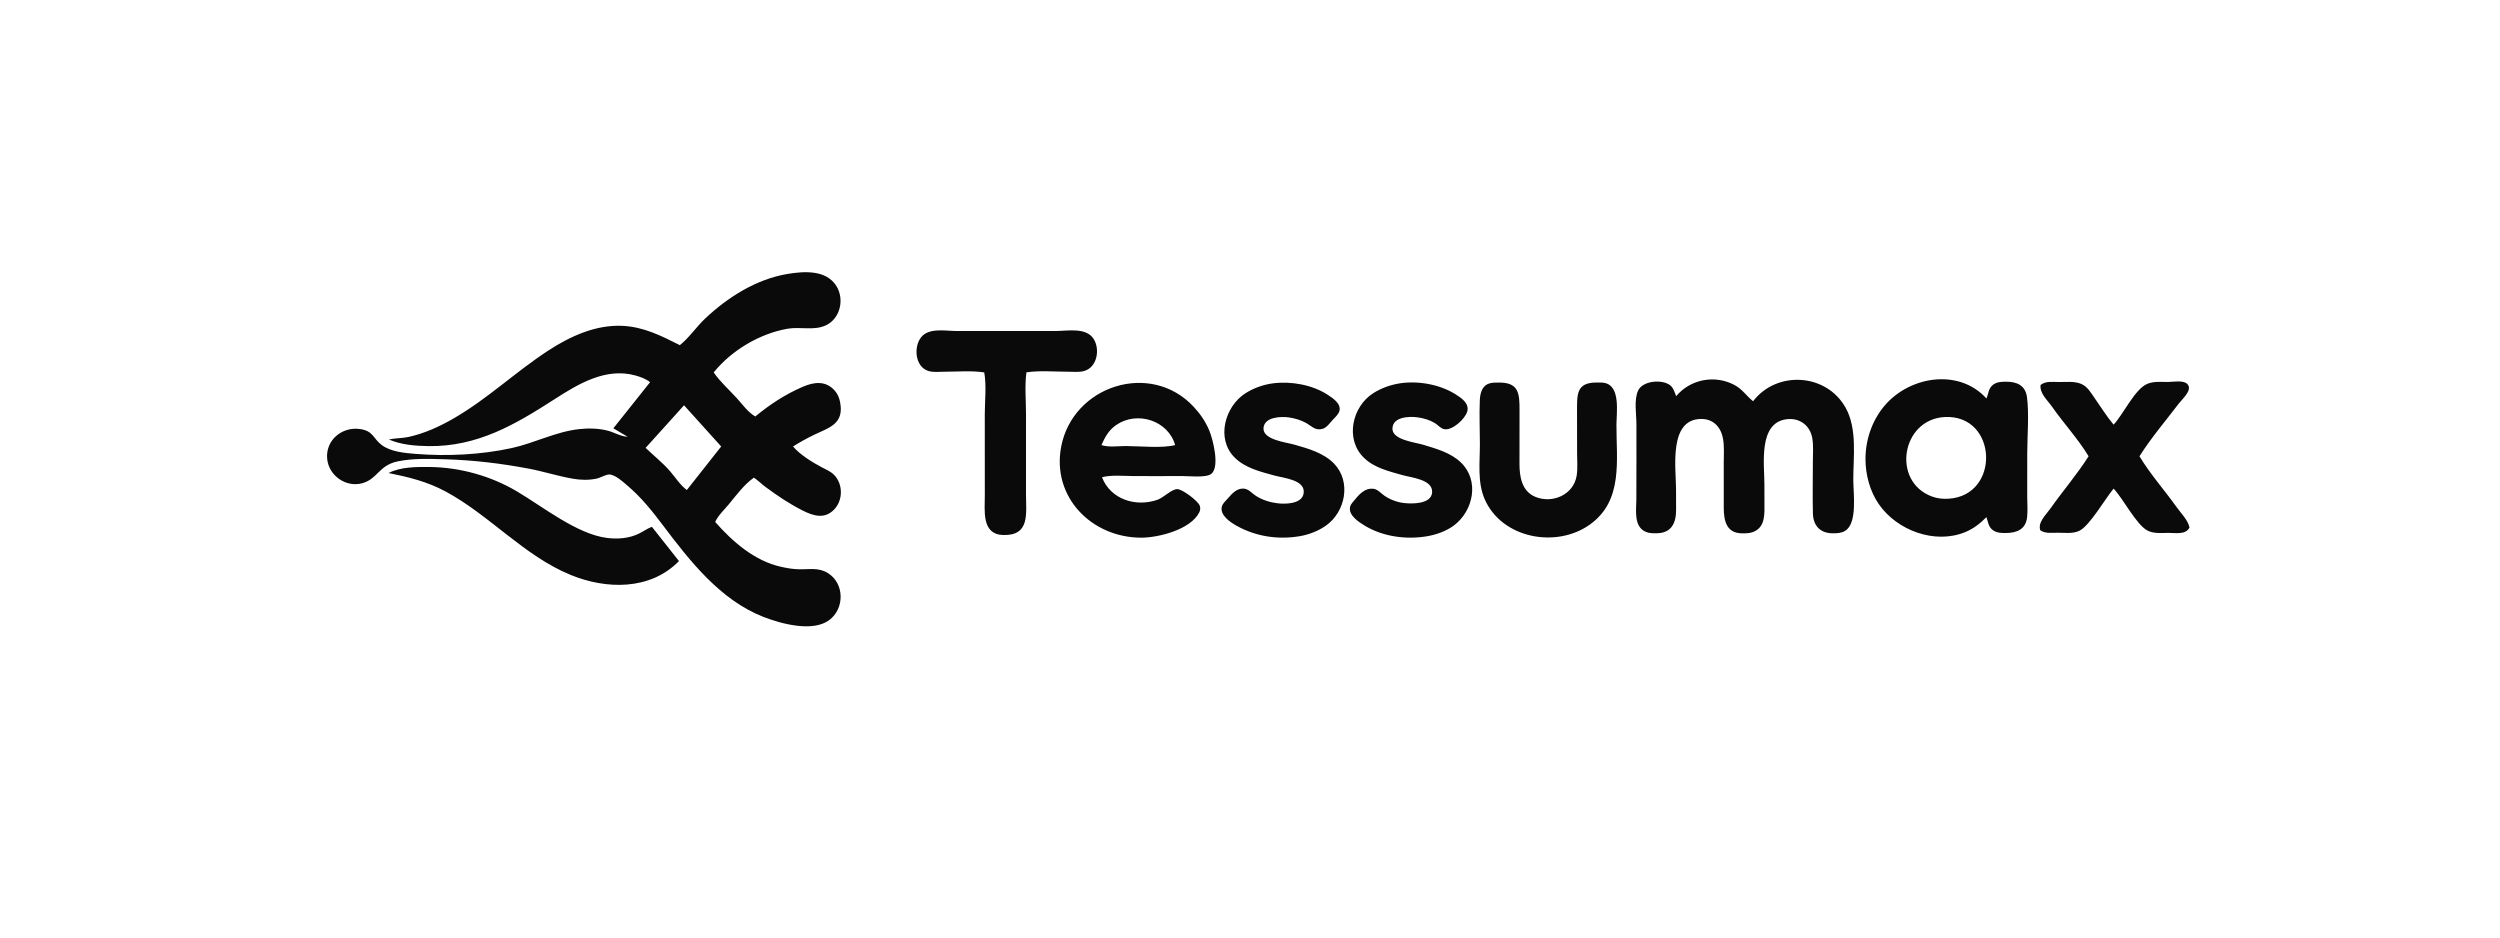
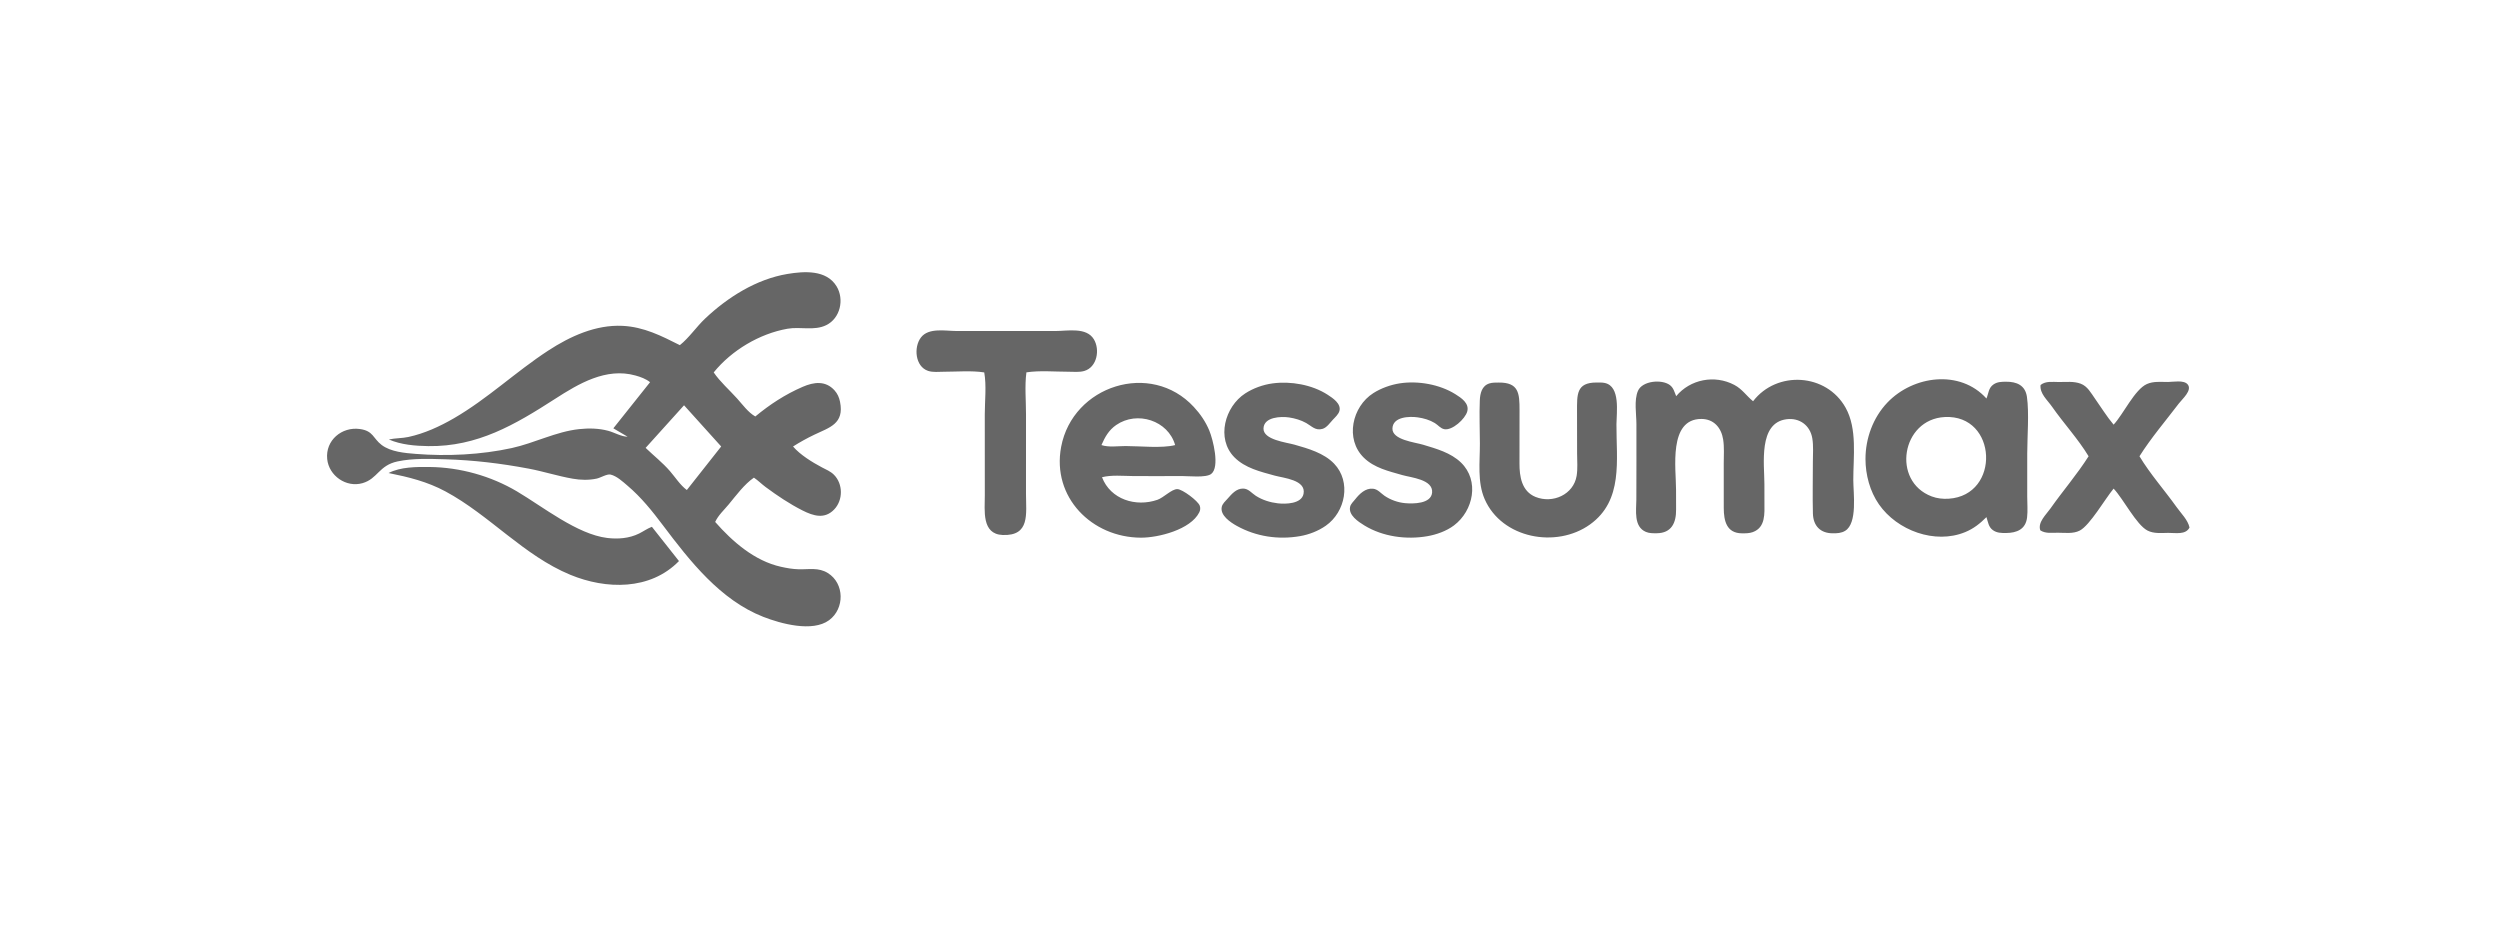
<svg xmlns="http://www.w3.org/2000/svg" viewBox="0 0 1789 671">
-   <path d="M510.73 266.5C523.54 250.67 543.57 238.76 563.56 235.24C572.78 233.62 582.61 236.89 591.23 232.69C601.33 227.77 604.33 214.19 598.63 204.85C591.36 192.95 575.48 194.05 563.5 196.04C541.29 199.73 520.68 212.73 504.53 228.02C498.3 233.92 493.13 241.71 486.5 246.99C473.22 240.31 460.76 233.93 445.5 233.18C426.35 232.24 407.99 240.66 392.33 250.87C369.12 265.99 348.85 285.41 324.79 299.33C314.67 305.19 303.76 310.19 292.29 312.69C287.65 313.7 282.82 313.45 278.26 314.5C286.97 318.26 297.13 319.11 306.5 319.24C341.67 319.74 368.52 303.9 397.04 285.54C414.07 274.56 433.72 262.84 454.7 268.7C458.45 269.74 462.18 271.08 465.19 273.5C456.43 284.5 447.67 295.5 438.91 306.5C442.31 308.5 445.71 310.5 449.11 312.5C444.63 312.49 439.77 309.52 435.3 308.3C428.57 306.48 421.41 306.33 414.5 307.07C397.95 308.83 382.46 317.07 366.25 320.62C344.26 325.45 319.91 326.6 297.5 324.81C289.67 324.19 279.62 323.36 273.1 318.41C266.89 313.7 267.24 308.33 257.5 307C244.66 305.23 232.78 315.03 234.14 328.5C235.36 340.52 247.78 349.07 259.35 345.76C270.37 342.62 271.06 333.01 284.54 330.18C295.57 327.87 307.3 328.34 318.5 328.66C338.86 329.25 358.32 331.59 378.32 335.35C388.91 337.35 399.2 340.7 409.82 342.55C415.56 343.55 421.27 343.7 426.99 342.49C429.68 341.93 434.38 339.01 436.91 339.6C441.35 340.64 445.64 344.66 449 347.51C458.82 355.82 466.77 365.77 474.48 376.01C493.69 401.52 515.54 429.41 546.17 441.4C558.73 446.31 581.39 452.57 593.29 443.82C604.52 435.56 604.4 417.5 592.4 410.06C585.72 405.91 578.89 407.57 571.5 407.37C567.21 407.26 562.99 406.52 558.81 405.58C539.95 401.38 524.21 387.64 511.78 373.5C513.98 368.7 518.11 365.01 521.46 360.96C526.82 354.49 532.57 346.59 539.5 341.8C542.5 343.83 545.02 346.4 547.93 348.56C556.35 354.78 564.9 360.53 574.25 365.27C582.06 369.22 590.15 371.74 597.01 364.5C603.37 357.77 603.33 346.32 596.78 339.74C594.29 337.24 591.13 336.03 588.09 334.41C581.18 330.74 572.56 325.43 567.5 319.51C572.4 316.4 577.39 313.64 582.63 311.12C593.49 305.9 604.33 303.37 601.12 287.5C600.5 284.41 599.3 281.67 597.16 279.31C590.72 272.23 582.39 273.34 574.36 276.83C561.88 282.24 550.97 289.37 540.5 298.03C535.39 295.15 531.36 289.47 527.42 285.11C521.94 279.03 515.31 273.24 510.73 266.5ZM734.5 266.46C744.16 264.99 754.7 266.02 764.5 266.01C768.23 266.01 772.32 266.51 775.93 265.45C785.07 262.78 787.29 250.21 782.74 242.75C777.42 234.02 764.08 236.84 755.5 236.87C731.83 236.94 708.17 236.9 684.5 236.87C676.58 236.86 664.51 234.28 659.01 241.52C653.72 248.47 654.85 262.3 664.13 265.4C667.66 266.58 671.82 266.02 675.5 266.02C684.91 266.01 695.06 265.08 704.33 266.5C706.01 276.06 704.72 286.78 704.71 296.5C704.69 315.83 704.71 335.17 704.73 354.5C704.75 365.18 702.32 382.24 717.5 382.84C737.19 383.62 734.23 367.76 734.2 353.5C734.17 334.5 734.17 315.5 734.21 296.5C734.23 286.66 733.2 276.21 734.5 266.46ZM1199.47 283.5C1198.26 280.62 1197.6 277.52 1194.94 275.54C1189.2 271.26 1175.31 272.44 1172.15 279.65C1169.21 286.38 1171.02 296.28 1171.02 303.5C1171.01 321.5 1171.08 339.5 1170.97 357.5C1170.92 365.25 1168.95 376.89 1177.81 380.63C1180.31 381.68 1182.84 381.6 1185.5 381.59C1196.15 381.53 1199.54 374.13 1199.41 364.5C1199.36 359.83 1199.38 355.17 1199.38 350.5C1199.4 335.33 1193.76 299.79 1217.5 299.8C1226.41 299.8 1231.78 306.11 1233.09 314.5C1233.96 320.07 1233.51 325.88 1233.51 331.5C1233.5 342.17 1233.47 352.84 1233.52 363.5C1233.56 372.71 1235.48 381.53 1246.5 381.65C1249.13 381.67 1251.8 381.68 1254.3 380.78C1263.51 377.44 1262.67 367.51 1262.63 359.5C1262.61 355.17 1262.61 350.83 1262.61 346.5C1262.61 332.23 1258.09 302.56 1278.5 300C1287.72 298.84 1295.26 304.33 1296.86 313.54C1297.82 319.04 1297.28 324.94 1297.29 330.5C1297.31 342.82 1296.99 355.19 1297.32 367.5C1297.56 376.31 1302.67 381.6 1311.5 381.63C1314.66 381.64 1317.58 381.55 1320.37 379.87C1329.34 374.46 1326.24 352.99 1326.22 343.5C1326.19 326.86 1329.17 306.9 1320.72 291.76C1306.95 267.06 1271.47 264.99 1254.5 287.13C1249.8 283.35 1246.79 278.45 1241.08 275.44C1227 268.01 1209.53 271.4 1199.47 283.5ZM1421.5 285.17C1402.65 264.24 1369.1 268.7 1350.6 288.09C1340.35 298.83 1334.92 313.73 1334.94 328.5C1334.95 339.73 1338.1 351.62 1344.58 360.92C1357.63 379.66 1384.67 389.67 1406.29 380.78C1412.32 378.3 1416.94 374.63 1421.5 370.05C1422.65 373.44 1422.92 377.1 1426.12 379.38C1428.97 381.41 1432.14 381.45 1435.5 381.42C1443.21 381.37 1449.58 378.8 1450.58 370.28C1451.15 365.46 1450.67 360.35 1450.68 355.5C1450.72 345.17 1450.67 334.83 1450.69 324.5C1450.71 312.55 1452.11 295.36 1450.48 284.01C1449.28 275.65 1443.1 273.1 1435.5 273.16C1432.34 273.18 1429.34 273.22 1426.62 275.05C1422.89 277.57 1423.08 281.5 1421.5 285.17ZM1512.5 303.88C1507.66 298.18 1503.55 291.42 1499.2 285.3C1496.33 281.25 1493.85 276.41 1488.93 274.56C1484.09 272.74 1478.57 273.38 1473.5 273.38C1468.94 273.37 1463.94 272.5 1460.22 275.5C1459.55 281.66 1465.07 286.2 1468.46 291.06C1476.81 303.03 1487.03 314 1494.6 326.5C1486.39 339.45 1476.18 351.27 1467.35 363.81C1464.17 368.32 1458.07 373.74 1460.03 379.5C1463.73 381.94 1468.2 381.22 1472.5 381.22C1477.65 381.22 1483.5 382.13 1488.23 379.7C1495.53 375.95 1506.49 356.84 1512.5 349.64C1519.47 357 1528.8 375.6 1536.78 379.68C1541.3 381.99 1546.58 381.38 1551.5 381.33C1556.75 381.27 1564.09 382.91 1566.82 377.5C1565.64 372.01 1560.79 367.41 1557.58 362.89C1548.95 350.77 1538.65 339.23 1531.01 326.5C1539.31 313.34 1549.78 301.1 1559.2 288.71C1561.58 285.57 1569.05 279.25 1565.46 275.04C1562.71 271.79 1555.24 273.31 1551.5 273.34C1546.42 273.37 1541.12 272.69 1536.35 274.8C1527.56 278.69 1519.46 296.46 1512.5 303.88ZM788.6 341.5C795.39 339.76 803.43 340.6 810.5 340.66C822.16 340.77 833.84 340.71 845.5 340.65C850.43 340.62 862.92 342.05 866.71 339.17C873.1 334.33 867.98 314.41 865.39 308.14C862.74 301.75 858.97 296.25 854.3 291.21C823.47 257.89 767.64 275.96 759.36 319.73C752.54 355.84 781.34 384.68 816.5 384.76C828.92 384.8 852.02 379 858.18 366.67C858.96 365.12 859.13 363.55 858.54 361.89C857.32 358.45 846.15 350.06 842.5 350.01C838.46 349.95 832.68 356.13 828.24 357.66C812.78 363.02 794.66 357.38 788.6 341.5ZM910.65 274.36C903.87 275.27 896.8 277.81 891.05 281.55C876.56 290.94 870.13 313.81 883.3 327.2C890.97 334.99 902.07 337.55 912.23 340.36C918.56 342.11 934.83 343.4 932.81 353.41C931.36 360.65 919.97 360.8 914.5 360.19C908.97 359.56 903.42 357.84 898.69 354.82C895.67 352.9 893.39 349.61 889.5 349.62C884.58 349.63 881.39 353.57 878.42 356.89C876.94 358.55 874.8 360.42 874.3 362.7C872.95 368.79 880.52 373.81 885.14 376.37C898.97 384.02 914.81 386.36 930.35 383.65C936.8 382.53 943.33 379.99 948.72 376.22C962.82 366.36 967.12 344.74 954.69 331.79C947.41 324.2 936.18 321 926.37 318.21C920.56 316.55 903.81 314.75 904.16 306.52C904.51 298.27 916.75 297.88 922.51 298.73C926.73 299.36 931.01 300.63 934.74 302.73C938.77 305 941.28 308.37 946.44 306.88C949.46 306.01 951.76 302.53 953.83 300.32C955.48 298.56 957.86 296.45 958.5 294.04C959.87 288.87 953.72 284.85 950.04 282.46C938.92 275.26 923.62 272.61 910.65 274.36ZM1001.65 274.33C995.14 275.34 988.35 277.77 982.78 281.3C967.53 290.97 962.35 314.25 975.97 327.54C983.5 334.89 993.74 337.15 1003.51 339.97C1009.72 341.77 1025.64 343.07 1024.82 352.46C1024.11 360.66 1011.14 360.57 1005.5 360.06C1000.35 359.6 995.01 357.69 990.73 354.76C988.05 352.93 985.96 350.06 982.5 349.72C977.1 349.19 972.87 353.4 969.79 357.28C968.55 358.85 966.62 360.59 966.15 362.6C964.76 368.57 971.95 373.34 976.41 376.05C989.57 384.08 1006.36 386.33 1021.42 383.7C1027.98 382.56 1035.1 380.03 1040.46 375.99C1054.4 365.5 1058.83 343.91 1045.49 331.01C1038.18 323.94 1027.8 321.09 1018.35 318.24C1012.51 316.47 996.15 314.8 996.43 306.6C996.71 298.15 1008.59 297.81 1014.56 298.67C1018.82 299.28 1023.04 300.48 1026.75 302.73C1029 304.09 1030.84 306.6 1033.51 307.12C1039.21 308.25 1048.49 299.81 1049.96 294.44C1051.56 288.6 1045.73 284.74 1041.4 282.04C1030.15 275.02 1014.65 272.32 1001.65 274.33ZM1065.79 274.38C1060.39 276.09 1059.17 281.49 1058.95 286.5C1058.52 296.79 1058.98 307.2 1059.01 317.5C1059.05 330.47 1057.09 344.91 1062.41 357.14C1074.65 385.3 1113.64 392.63 1137.79 375.32C1161.8 358.1 1156.59 329.26 1156.73 303.5C1156.78 295.16 1159.7 276.56 1148.46 274.07C1146.51 273.63 1144.48 273.73 1142.5 273.73C1127.8 273.69 1128.56 282.58 1128.52 294.5C1128.48 304.5 1128.54 314.5 1128.57 324.5C1128.58 329.74 1129.09 335.32 1128.24 340.5C1126.03 353.97 1111.07 360.56 1098.83 355.6C1088.89 351.58 1087.29 340.91 1087.34 331.5C1087.41 318.83 1087.35 306.17 1087.38 293.5C1087.41 281.31 1086.76 273.63 1072.5 273.76C1070.24 273.78 1067.97 273.7 1065.79 274.38ZM489.5 290.02C498.36 299.85 507.22 309.67 516.08 319.5C507.89 329.89 499.69 340.27 491.5 350.66C486.79 347.19 483.24 341.54 479.4 337.11C474.12 331.03 467.77 326.06 462.01 320.5C471.18 310.34 480.34 300.18 489.5 290.02ZM1391.63 298.43C1429.45 296.47 1431.8 354.45 1394.5 356.88C1390.35 357.15 1386.22 356.71 1382.32 355.24C1353.44 344.35 1360.73 300.04 1391.63 298.43ZM840.93 318.5C831.53 320.92 815.67 319.19 805.5 319.19C799.95 319.2 793.39 320.23 788.19 318.5C790.71 312.75 793.39 307.86 798.69 304.18C813.78 293.73 835.98 300.96 840.93 318.5ZM466.5 376.99C463.24 378.19 460.44 380.26 457.31 381.81C450.27 385.28 442.22 385.9 434.5 384.96C413.01 382.34 388.44 362.57 369.88 351.61C351.16 340.55 329.19 334.43 307.5 334.18C298.15 334.07 286.52 334.07 278.07 338.5C292.48 341.41 305.71 344.63 318.8 351.67C350.38 368.66 374.78 397.56 408.19 411.35C433.65 421.85 465.23 422.63 485.87 401.5C479.41 393.33 472.96 385.16 466.5 376.99Z" fill="#0a0a0b" fill-rule="evenodd" stroke-linejoin="round" />
+   <path d="M510.73 266.5C523.54 250.67 543.57 238.76 563.56 235.24C572.78 233.62 582.61 236.89 591.23 232.69C601.33 227.77 604.33 214.19 598.63 204.85C591.36 192.95 575.48 194.05 563.5 196.04C541.29 199.73 520.68 212.73 504.53 228.02C498.3 233.92 493.13 241.71 486.5 246.99C473.22 240.31 460.76 233.93 445.5 233.18C426.35 232.24 407.99 240.66 392.33 250.87C369.12 265.99 348.85 285.41 324.79 299.33C314.67 305.19 303.76 310.19 292.29 312.69C287.65 313.7 282.82 313.45 278.26 314.5C286.97 318.26 297.13 319.11 306.5 319.24C341.67 319.74 368.52 303.9 397.04 285.54C414.07 274.56 433.72 262.84 454.7 268.7C458.45 269.74 462.18 271.08 465.19 273.5C456.43 284.5 447.67 295.5 438.91 306.5C442.31 308.5 445.71 310.5 449.11 312.5C444.63 312.49 439.77 309.52 435.3 308.3C428.57 306.48 421.41 306.33 414.5 307.07C397.95 308.83 382.46 317.07 366.25 320.62C344.26 325.45 319.91 326.6 297.5 324.81C289.67 324.19 279.62 323.36 273.1 318.41C266.89 313.7 267.24 308.33 257.5 307C244.66 305.23 232.78 315.03 234.14 328.5C235.36 340.52 247.78 349.07 259.35 345.76C270.37 342.62 271.06 333.01 284.54 330.18C295.57 327.87 307.3 328.34 318.5 328.66C338.86 329.25 358.32 331.59 378.32 335.35C388.91 337.35 399.2 340.7 409.82 342.55C415.56 343.55 421.27 343.7 426.99 342.49C429.68 341.93 434.38 339.01 436.91 339.6C441.35 340.64 445.64 344.66 449 347.51C458.82 355.82 466.77 365.77 474.48 376.01C493.69 401.52 515.54 429.41 546.17 441.4C558.73 446.31 581.39 452.57 593.29 443.82C604.52 435.56 604.4 417.5 592.4 410.06C585.72 405.91 578.89 407.57 571.5 407.37C567.21 407.26 562.99 406.52 558.81 405.58C539.95 401.38 524.21 387.64 511.78 373.5C513.98 368.7 518.11 365.01 521.46 360.96C526.82 354.49 532.57 346.59 539.5 341.8C542.5 343.83 545.02 346.4 547.93 348.56C556.35 354.78 564.9 360.53 574.25 365.27C582.06 369.22 590.15 371.74 597.01 364.5C603.37 357.77 603.33 346.32 596.78 339.74C594.29 337.24 591.13 336.03 588.09 334.41C581.18 330.74 572.56 325.43 567.5 319.51C572.4 316.4 577.39 313.64 582.63 311.12C593.49 305.9 604.33 303.37 601.12 287.5C600.5 284.41 599.3 281.67 597.16 279.31C590.72 272.23 582.39 273.34 574.36 276.83C561.88 282.24 550.97 289.37 540.5 298.03C535.39 295.15 531.36 289.47 527.42 285.11C521.94 279.03 515.31 273.24 510.73 266.5ZM734.5 266.46C744.16 264.99 754.7 266.02 764.5 266.01C768.23 266.01 772.32 266.51 775.93 265.45C785.07 262.78 787.29 250.21 782.74 242.75C777.42 234.02 764.08 236.84 755.5 236.87C731.83 236.94 708.17 236.9 684.5 236.87C676.58 236.86 664.51 234.28 659.01 241.52C653.72 248.47 654.85 262.3 664.13 265.4C667.66 266.58 671.82 266.02 675.5 266.02C684.91 266.01 695.06 265.08 704.33 266.5C706.01 276.06 704.72 286.78 704.71 296.5C704.69 315.83 704.71 335.17 704.73 354.5C704.75 365.18 702.32 382.24 717.5 382.84C737.19 383.62 734.23 367.76 734.2 353.5C734.17 334.5 734.17 315.5 734.21 296.5C734.23 286.66 733.2 276.21 734.5 266.46ZM1199.47 283.5C1198.26 280.62 1197.6 277.52 1194.94 275.54C1189.2 271.26 1175.31 272.44 1172.15 279.65C1169.21 286.38 1171.02 296.28 1171.02 303.5C1171.01 321.5 1171.08 339.5 1170.97 357.5C1170.92 365.25 1168.95 376.89 1177.81 380.63C1180.31 381.68 1182.84 381.6 1185.5 381.59C1196.15 381.53 1199.54 374.13 1199.41 364.5C1199.36 359.83 1199.38 355.17 1199.38 350.5C1199.4 335.33 1193.76 299.79 1217.5 299.8C1226.41 299.8 1231.78 306.11 1233.09 314.5C1233.96 320.07 1233.51 325.88 1233.51 331.5C1233.5 342.17 1233.47 352.84 1233.52 363.5C1233.56 372.71 1235.48 381.53 1246.5 381.65C1249.13 381.67 1251.8 381.68 1254.3 380.78C1263.51 377.44 1262.67 367.51 1262.63 359.5C1262.61 355.17 1262.61 350.83 1262.61 346.5C1262.61 332.23 1258.09 302.56 1278.5 300C1287.72 298.84 1295.26 304.33 1296.86 313.54C1297.82 319.04 1297.28 324.94 1297.29 330.5C1297.31 342.82 1296.99 355.19 1297.32 367.5C1297.56 376.31 1302.67 381.6 1311.5 381.63C1314.66 381.64 1317.58 381.55 1320.37 379.87C1329.34 374.46 1326.24 352.99 1326.22 343.5C1326.19 326.86 1329.17 306.9 1320.72 291.76C1306.95 267.06 1271.47 264.99 1254.5 287.13C1249.8 283.35 1246.79 278.45 1241.08 275.44C1227 268.01 1209.53 271.4 1199.47 283.5ZM1421.5 285.17C1402.65 264.24 1369.1 268.7 1350.6 288.09C1340.35 298.83 1334.92 313.73 1334.94 328.5C1334.95 339.73 1338.1 351.62 1344.58 360.92C1357.63 379.66 1384.67 389.67 1406.29 380.78C1412.32 378.3 1416.94 374.63 1421.5 370.05C1422.65 373.44 1422.92 377.1 1426.12 379.38C1428.97 381.41 1432.14 381.45 1435.5 381.42C1443.21 381.37 1449.58 378.8 1450.58 370.28C1451.15 365.46 1450.67 360.35 1450.68 355.5C1450.72 345.17 1450.67 334.83 1450.69 324.5C1450.71 312.55 1452.11 295.36 1450.48 284.01C1449.28 275.65 1443.1 273.1 1435.5 273.16C1432.34 273.18 1429.34 273.22 1426.62 275.05C1422.89 277.57 1423.08 281.5 1421.5 285.17ZM1512.5 303.88C1507.66 298.18 1503.55 291.42 1499.2 285.3C1496.33 281.25 1493.85 276.41 1488.93 274.56C1484.09 272.74 1478.57 273.38 1473.5 273.38C1468.94 273.37 1463.94 272.5 1460.22 275.5C1459.55 281.66 1465.07 286.2 1468.46 291.06C1476.81 303.03 1487.03 314 1494.6 326.5C1486.39 339.45 1476.18 351.27 1467.35 363.81C1464.17 368.32 1458.07 373.74 1460.03 379.5C1463.73 381.94 1468.2 381.22 1472.5 381.22C1477.65 381.22 1483.5 382.13 1488.23 379.7C1495.53 375.95 1506.49 356.84 1512.5 349.64C1519.47 357 1528.8 375.6 1536.78 379.68C1541.3 381.99 1546.58 381.38 1551.5 381.33C1556.75 381.27 1564.09 382.91 1566.82 377.5C1565.64 372.01 1560.79 367.41 1557.58 362.89C1548.95 350.77 1538.65 339.23 1531.01 326.5C1539.31 313.34 1549.78 301.1 1559.2 288.71C1561.58 285.57 1569.05 279.25 1565.46 275.04C1562.71 271.79 1555.24 273.31 1551.5 273.34C1546.42 273.37 1541.12 272.69 1536.35 274.8C1527.56 278.69 1519.46 296.46 1512.5 303.88ZM788.6 341.5C795.39 339.76 803.43 340.6 810.5 340.66C822.16 340.77 833.84 340.71 845.5 340.65C850.43 340.62 862.92 342.05 866.71 339.17C873.1 334.33 867.98 314.41 865.39 308.14C862.74 301.75 858.97 296.25 854.3 291.21C823.47 257.89 767.64 275.96 759.36 319.73C752.54 355.84 781.34 384.68 816.5 384.76C828.92 384.8 852.02 379 858.18 366.67C858.96 365.12 859.13 363.55 858.54 361.89C857.32 358.45 846.15 350.06 842.5 350.01C838.46 349.95 832.68 356.13 828.24 357.66C812.78 363.02 794.66 357.38 788.6 341.5ZM910.65 274.36C903.87 275.27 896.8 277.81 891.05 281.55C876.56 290.94 870.13 313.81 883.3 327.2C890.97 334.99 902.07 337.55 912.23 340.36C918.56 342.11 934.83 343.4 932.81 353.41C931.36 360.65 919.97 360.8 914.5 360.19C908.97 359.56 903.42 357.84 898.69 354.82C895.67 352.9 893.39 349.61 889.5 349.62C884.58 349.63 881.39 353.57 878.42 356.89C876.94 358.55 874.8 360.42 874.3 362.7C872.95 368.79 880.52 373.81 885.14 376.37C898.97 384.02 914.81 386.36 930.35 383.65C936.8 382.53 943.33 379.99 948.72 376.22C962.82 366.36 967.12 344.74 954.69 331.79C947.41 324.2 936.18 321 926.37 318.21C920.56 316.55 903.81 314.75 904.16 306.52C904.51 298.27 916.75 297.88 922.51 298.73C926.73 299.36 931.01 300.63 934.74 302.73C938.77 305 941.28 308.37 946.44 306.88C949.46 306.01 951.76 302.53 953.83 300.32C955.48 298.56 957.86 296.45 958.5 294.04C959.87 288.87 953.72 284.85 950.04 282.46C938.92 275.26 923.62 272.61 910.65 274.36ZM1001.65 274.33C995.14 275.34 988.35 277.77 982.78 281.3C967.53 290.97 962.35 314.25 975.97 327.54C983.5 334.89 993.74 337.15 1003.51 339.97C1009.72 341.77 1025.64 343.07 1024.82 352.46C1024.11 360.66 1011.14 360.57 1005.5 360.06C1000.35 359.6 995.01 357.69 990.73 354.76C988.05 352.93 985.96 350.06 982.5 349.72C977.1 349.19 972.87 353.4 969.79 357.28C968.55 358.85 966.62 360.59 966.15 362.6C964.76 368.57 971.95 373.34 976.41 376.05C989.57 384.08 1006.36 386.33 1021.42 383.7C1027.98 382.56 1035.1 380.03 1040.46 375.99C1054.4 365.5 1058.83 343.91 1045.49 331.01C1038.18 323.94 1027.8 321.09 1018.35 318.24C1012.51 316.47 996.15 314.8 996.43 306.6C996.71 298.15 1008.59 297.81 1014.56 298.67C1018.82 299.28 1023.04 300.48 1026.75 302.73C1029 304.09 1030.84 306.6 1033.51 307.12C1039.21 308.25 1048.49 299.81 1049.96 294.44C1051.56 288.6 1045.73 284.74 1041.4 282.04C1030.15 275.02 1014.65 272.32 1001.65 274.33ZM1065.79 274.38C1060.39 276.09 1059.17 281.49 1058.95 286.5C1058.52 296.79 1058.98 307.2 1059.01 317.5C1059.05 330.47 1057.09 344.91 1062.41 357.14C1074.65 385.3 1113.64 392.63 1137.79 375.32C1161.8 358.1 1156.59 329.26 1156.73 303.5C1156.78 295.16 1159.7 276.56 1148.46 274.07C1146.51 273.63 1144.48 273.73 1142.5 273.73C1127.8 273.69 1128.56 282.58 1128.52 294.5C1128.48 304.5 1128.54 314.5 1128.57 324.5C1128.58 329.74 1129.09 335.32 1128.24 340.5C1126.03 353.97 1111.07 360.56 1098.83 355.6C1088.89 351.58 1087.29 340.91 1087.34 331.5C1087.41 318.83 1087.35 306.17 1087.38 293.5C1087.41 281.31 1086.76 273.63 1072.5 273.76C1070.24 273.78 1067.97 273.7 1065.79 274.38ZM489.5 290.02C498.36 299.85 507.22 309.67 516.08 319.5C507.89 329.89 499.69 340.27 491.5 350.66C486.79 347.19 483.24 341.54 479.4 337.11C474.12 331.03 467.77 326.06 462.01 320.5C471.18 310.34 480.34 300.18 489.5 290.02ZM1391.63 298.43C1429.45 296.47 1431.8 354.45 1394.5 356.88C1390.35 357.15 1386.22 356.71 1382.32 355.24C1353.44 344.35 1360.73 300.04 1391.63 298.43ZM840.93 318.5C831.53 320.92 815.67 319.19 805.5 319.19C799.95 319.2 793.39 320.23 788.19 318.5C790.71 312.75 793.39 307.86 798.69 304.18C813.78 293.73 835.98 300.96 840.93 318.5ZM466.5 376.99C463.24 378.19 460.44 380.26 457.31 381.81C450.27 385.28 442.22 385.9 434.5 384.96C413.01 382.34 388.44 362.57 369.88 351.61C351.16 340.55 329.19 334.43 307.5 334.18C298.15 334.07 286.52 334.07 278.07 338.5C292.48 341.41 305.71 344.63 318.8 351.67C350.38 368.66 374.78 397.56 408.19 411.35C433.65 421.85 465.23 422.63 485.87 401.5C479.41 393.33 472.96 385.16 466.5 376.99Z" fill="#666666" fill-rule="evenodd" stroke-linejoin="round" />
</svg>
